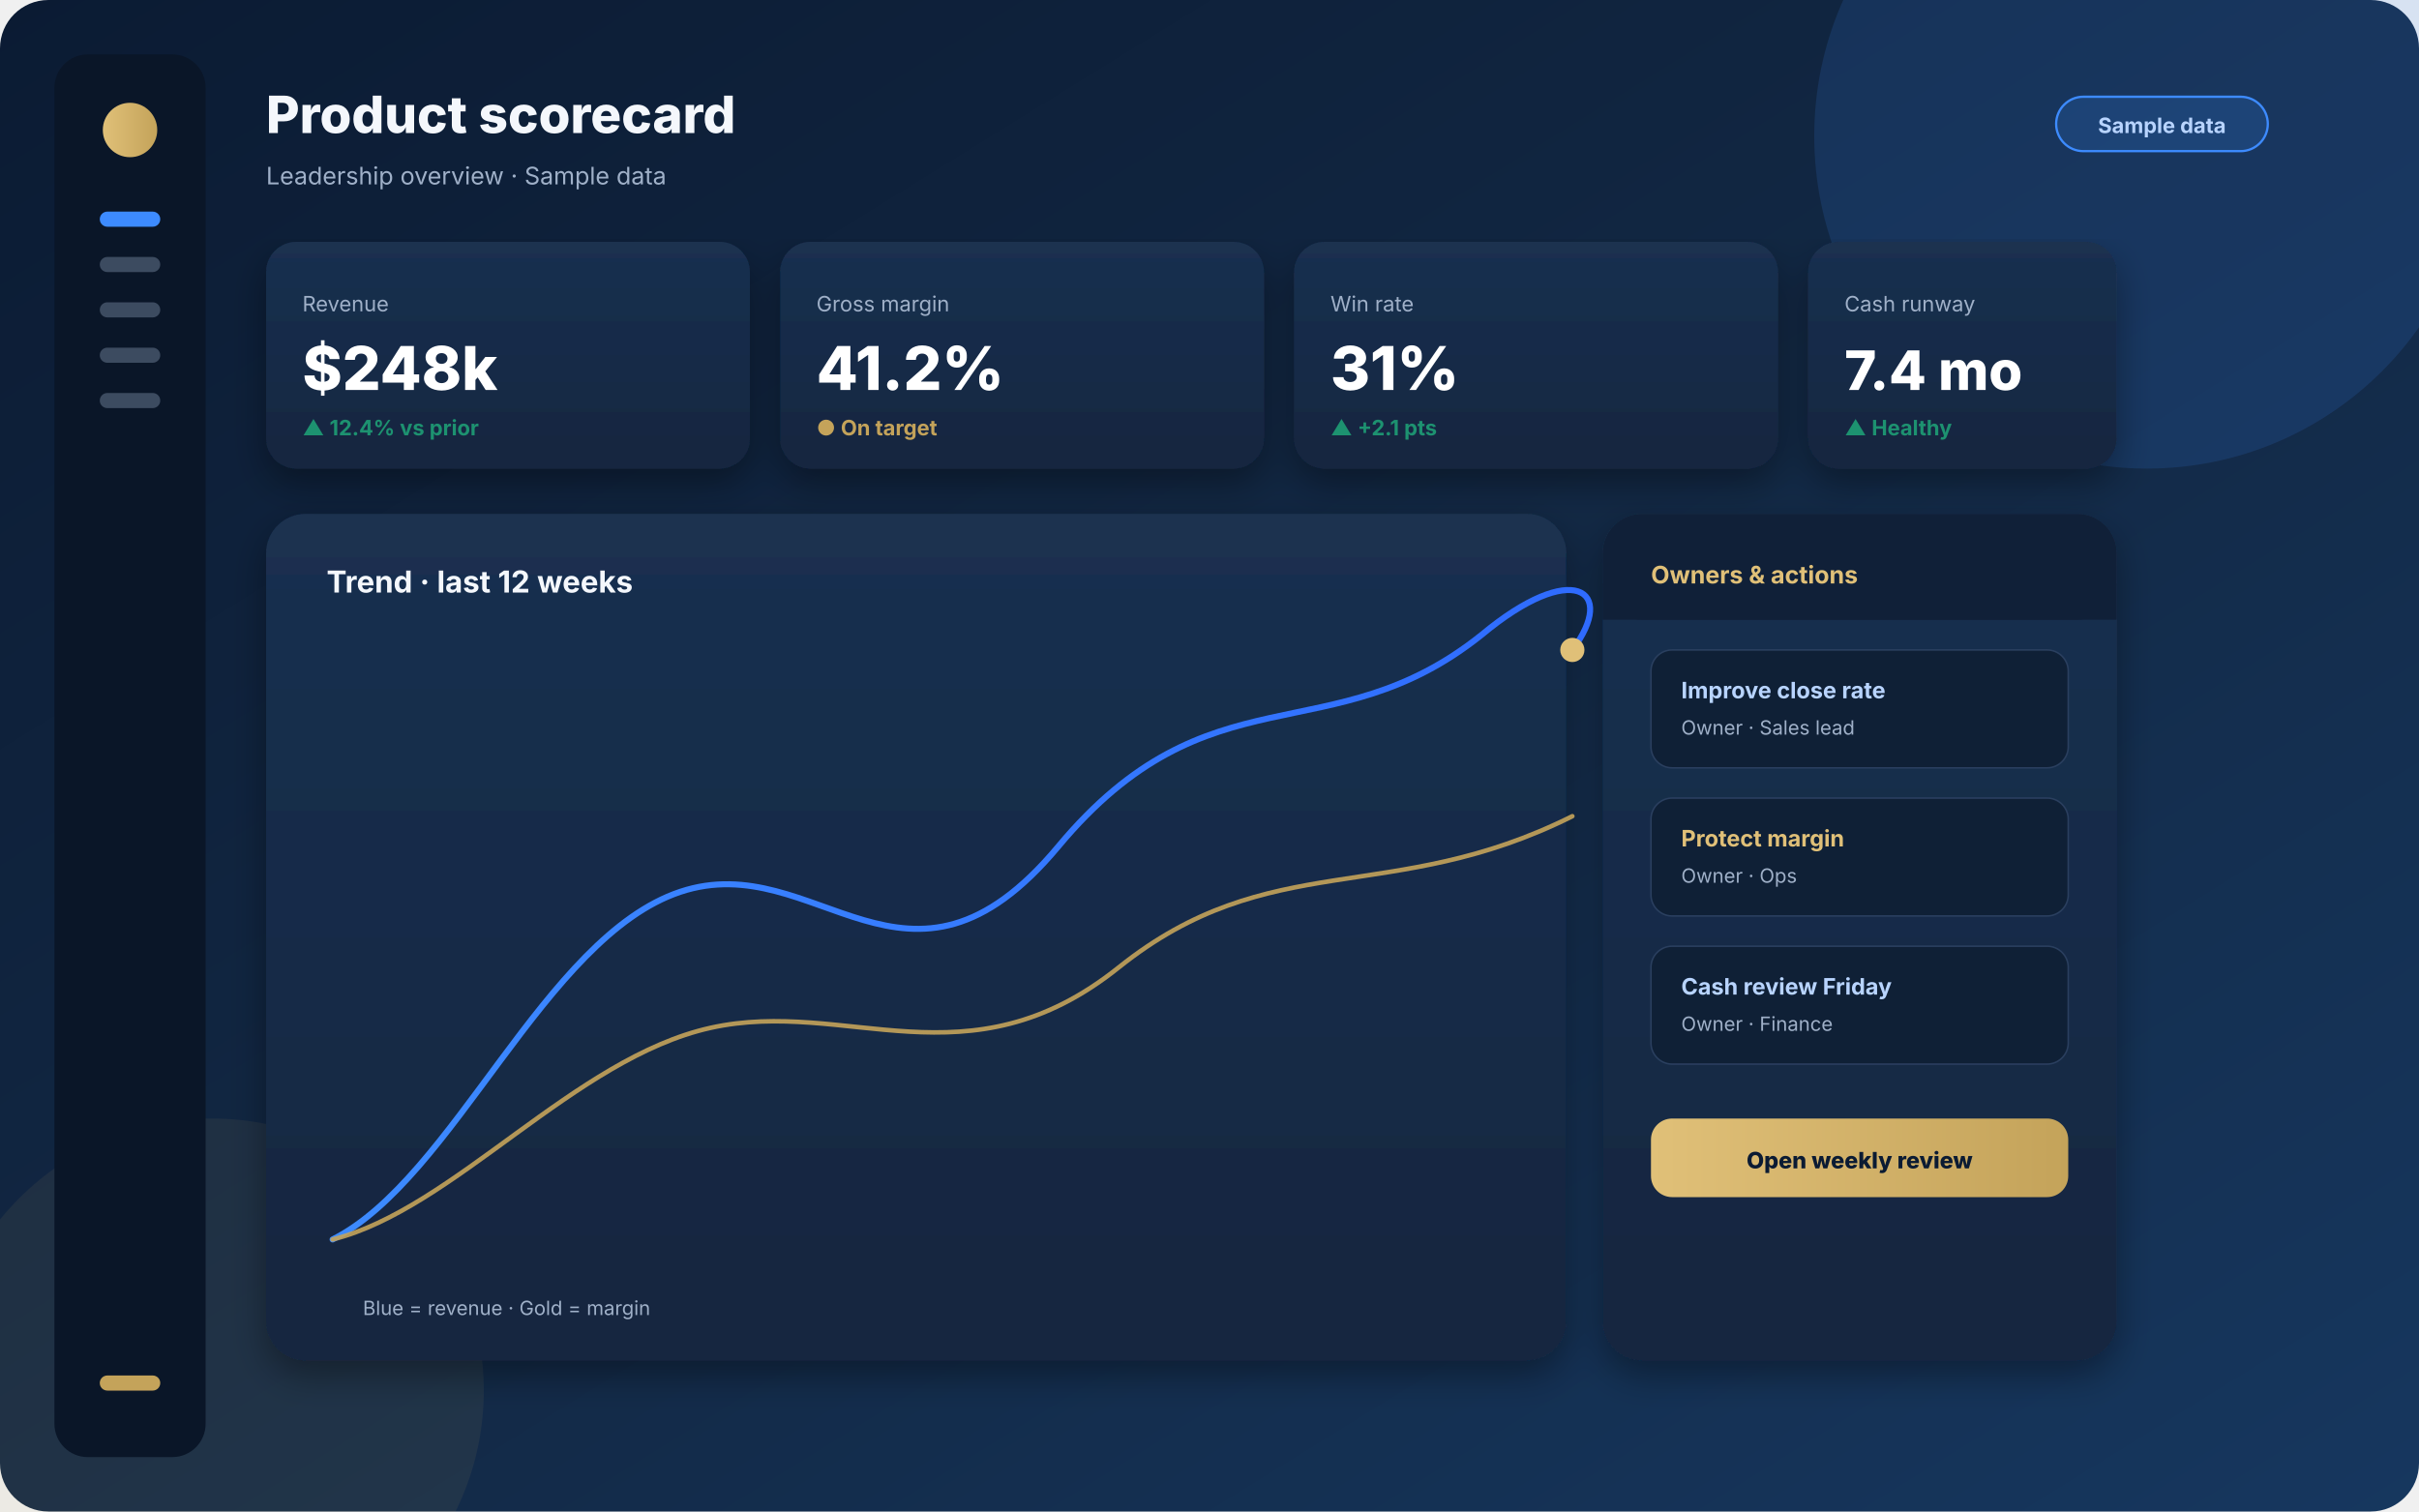
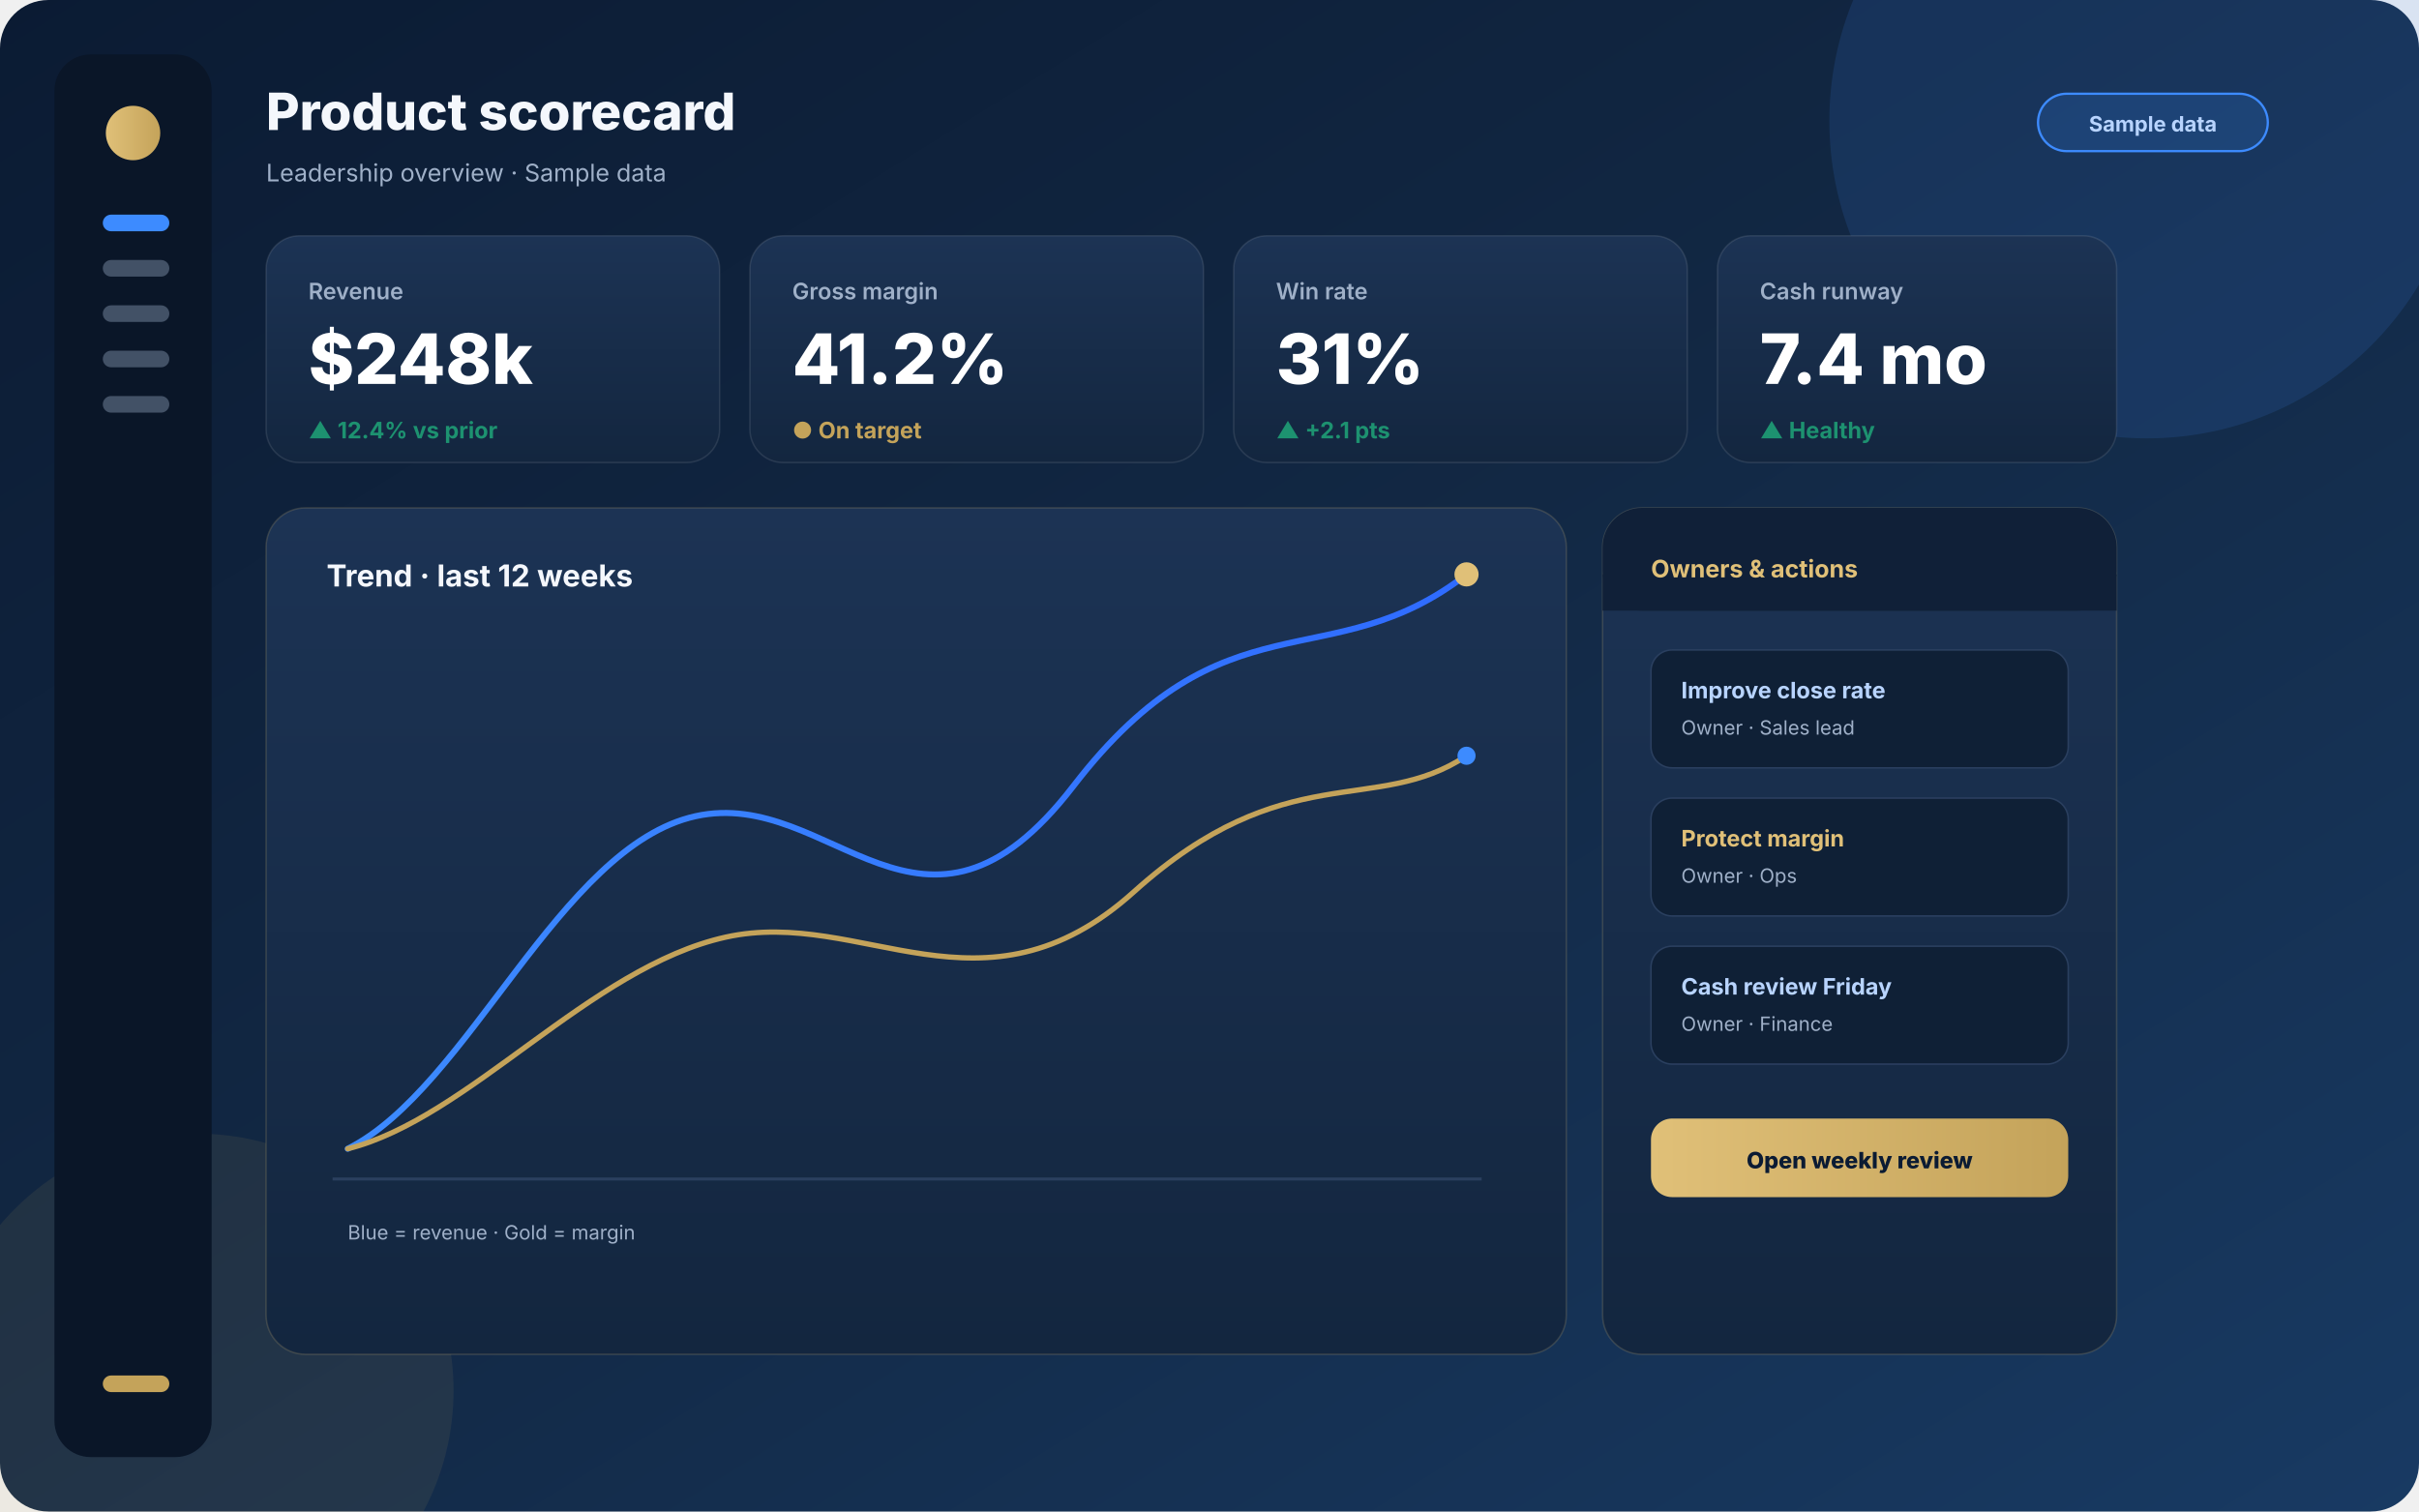
- <svg xmlns="http://www.w3.org/2000/svg" width="1600" height="1000" viewBox="0 0 1600 1000" role="img" aria-label="Product dashboard sample">
+ <svg xmlns="http://www.w3.org/2000/svg" width="1600" height="1000" viewBox="0 0 1600 1000" role="img" aria-label="Product scorecard">
  <defs>
    <linearGradient id="bg" x1="0" y1="0" x2="1" y2="1">
      <stop offset="0%" stop-color="#0B1B33" />
-       <stop offset="50%" stop-color="#122844" />
-       <stop offset="100%" stop-color="#16375F" />
+       <stop offset="48%" stop-color="#122844" />
+       <stop offset="100%" stop-color="#183A63" />
    </linearGradient>
    <linearGradient id="card" x1="0" y1="0" x2="0" y2="1">
-       <stop offset="0%" stop-color="#1A3050" />
+       <stop offset="0%" stop-color="#1C3354" />
      <stop offset="100%" stop-color="#13263F" />
    </linearGradient>
    <linearGradient id="blue" x1="0" y1="0" x2="1" y2="0">
+       <stop offset="0%" stop-color="#3D8BFF" />
+       <stop offset="100%" stop-color="#2F6BFF" />
+     </linearGradient>
+     <linearGradient id="blueV" x1="0" y1="0" x2="0" y2="1">
      <stop offset="0%" stop-color="#3D8BFF" />
      <stop offset="100%" stop-color="#2F6BFF" />
    </linearGradient>
    <linearGradient id="gold" x1="0" y1="0" x2="1" y2="0">
      <stop offset="0%" stop-color="#E0C078" />
      <stop offset="100%" stop-color="#C4A35A" />
    </linearGradient>
-     <filter id="cardShadow" x="-8%" y="-8%" width="116%" height="130%">
-       <feDropShadow dx="0" dy="10" stdDeviation="12" flood-color="#000" flood-opacity="0.35" />
-     </filter>
  </defs>
  <rect width="1600" height="1000" rx="32" fill="url(#bg)" />
-   <circle cx="1420" cy="90" r="220" fill="#3D8BFF" opacity="0.14" />
-   <circle cx="140" cy="920" r="180" fill="#C4A35A" opacity="0.08" />
-   <rect x="36" y="36" width="100" height="928" rx="22" fill="#0A1628" />
-   <circle cx="86" cy="86" r="18" fill="url(#gold)" />
-   <rect x="66" y="140" width="40" height="10" rx="5" fill="#3D8BFF" />
-   <rect x="66" y="170" width="40" height="10" rx="5" fill="#7A8BA3" opacity="0.45" />
-   <rect x="66" y="200" width="40" height="10" rx="5" fill="#7A8BA3" opacity="0.45" />
-   <rect x="66" y="230" width="40" height="10" rx="5" fill="#7A8BA3" opacity="0.45" />
-   <rect x="66" y="260" width="40" height="10" rx="5" fill="#7A8BA3" opacity="0.45" />
-   <rect x="66" y="910" width="40" height="10" rx="5" fill="#C4A35A" />
-   <text x="176" y="88" fill="#F4F7FC" font-family="Inter, Arial, sans-serif" font-size="34" font-weight="800">Product scorecard</text>
-   <text x="176" y="122" fill="#9FB0C8" font-family="Inter, Arial, sans-serif" font-size="16">Leadership overview · Sample data</text>
-   <rect x="1360" y="64" width="140" height="36" rx="18" fill="rgba(61,139,255,0.16)" stroke="#3D8BFF" stroke-width="1.5" />
-   <text x="1430" y="88" text-anchor="middle" fill="#B8D4FF" font-family="Inter, Arial, sans-serif" font-size="14" font-weight="700">Sample data</text>
-   <g filter="url(#cardShadow)">
-     <rect x="176" y="160" width="320" height="150" rx="20" fill="url(#card)" />
-     <rect x="516" y="160" width="320" height="150" rx="20" fill="url(#card)" />
-     <rect x="856" y="160" width="320" height="150" rx="20" fill="url(#card)" />
-     <rect x="1196" y="160" width="204" height="150" rx="20" fill="url(#card)" />
-   </g>
-   <text x="200" y="206" fill="#9FB0C8" font-family="Inter, Arial, sans-serif" font-size="14">Revenue</text>
-   <text x="200" y="258" fill="#FFFFFF" font-family="Inter, Arial, sans-serif" font-size="40" font-weight="800">$248k</text>
-   <text x="200" y="288" fill="#1D9270" font-family="Inter, Arial, sans-serif" font-size="14" font-weight="700">▲ 12.4% vs prior</text>
-   <text x="540" y="206" fill="#9FB0C8" font-family="Inter, Arial, sans-serif" font-size="14">Gross margin</text>
-   <text x="540" y="258" fill="#FFFFFF" font-family="Inter, Arial, sans-serif" font-size="40" font-weight="800">41.2%</text>
-   <text x="540" y="288" fill="#C4A35A" font-family="Inter, Arial, sans-serif" font-size="14" font-weight="700">● On target</text>
-   <text x="880" y="206" fill="#9FB0C8" font-family="Inter, Arial, sans-serif" font-size="14">Win rate</text>
-   <text x="880" y="258" fill="#FFFFFF" font-family="Inter, Arial, sans-serif" font-size="40" font-weight="800">31%</text>
-   <text x="880" y="288" fill="#1D9270" font-family="Inter, Arial, sans-serif" font-size="14" font-weight="700">▲ +2.1 pts</text>
-   <text x="1220" y="206" fill="#9FB0C8" font-family="Inter, Arial, sans-serif" font-size="14">Cash runway</text>
-   <text x="1220" y="258" fill="#FFFFFF" font-family="Inter, Arial, sans-serif" font-size="36" font-weight="800">7.4 mo</text>
-   <text x="1220" y="288" fill="#1D9270" font-family="Inter, Arial, sans-serif" font-size="14" font-weight="700">▲ Healthy</text>
-   <g filter="url(#cardShadow)">
-     <rect x="176" y="340" width="860" height="560" rx="26" fill="url(#card)" />
-     <rect x="1060" y="340" width="340" height="560" rx="26" fill="url(#card)" />
-   </g>
-   <text x="216" y="392" fill="#F4F7FC" font-family="Inter, Arial, sans-serif" font-size="20" font-weight="700">Trend · last 12 weeks</text>
-   <path d="M220 820 C300 780, 360 620, 450 590 C540 560, 600 680, 700 560 C800 440, 880 500, 980 420 C1040 370, 1070 390, 1040 430" fill="none" stroke="url(#blue)" stroke-width="4" stroke-linecap="round" />
-   <path d="M220 820 C300 800, 380 700, 470 680 C560 660, 640 720, 740 640 C840 560, 920 600, 1040 540" fill="none" stroke="#C4A35A" stroke-width="3" stroke-linecap="round" opacity="0.9" />
-   <circle cx="1040" cy="430" r="8" fill="#E0C078" />
-   <text x="240" y="870" fill="#9FB0C8" font-family="Inter, Arial, sans-serif" font-size="13">Blue = revenue · Gold = margin</text>
-   <rect x="1060" y="340" width="340" height="70" rx="26" fill="#102038" />
-   <rect x="1060" y="386" width="340" height="24" fill="#102038" />
-   <text x="1092" y="386" fill="#E0C078" font-family="Inter, Arial, sans-serif" font-size="16" font-weight="700">Owners &amp; actions</text>
+   <circle cx="1420" cy="80" r="210" fill="#3D8BFF" opacity="0.13" />
+   <circle cx="130" cy="920" r="170" fill="#C4A35A" opacity="0.09" />
+   <rect x="36" y="36" width="104" height="928" rx="24" fill="#0A1628" />
+   <circle cx="88" cy="88" r="18" fill="url(#gold)" />
+   <rect x="68" y="142" width="44" height="11" rx="5.5" fill="#3D8BFF" />
+   <rect x="68" y="172" width="44" height="11" rx="5.5" fill="#7A8BA3" opacity="0.5" />
+   <rect x="68" y="202" width="44" height="11" rx="5.5" fill="#7A8BA3" opacity="0.5" />
+   <rect x="68" y="232" width="44" height="11" rx="5.5" fill="#7A8BA3" opacity="0.5" />
+   <rect x="68" y="262" width="44" height="11" rx="5.5" fill="#7A8BA3" opacity="0.5" />
+   <rect x="68" y="910" width="44" height="11" rx="5.5" fill="#C4A35A" />
+   <text x="176" y="86" fill="#F4F7FC" font-family="Inter, Arial, sans-serif" font-size="34" font-weight="800">Product scorecard</text>
+   <text x="176" y="120" fill="#9FB0C8" font-family="Inter, Arial, sans-serif" font-size="16">Leadership overview · Sample data</text>
+   <rect x="1348" y="62" width="152" height="38" rx="19" fill="rgba(61,139,255,0.16)" stroke="#3D8BFF" stroke-width="1.5" />
+   <text x="1424" y="87" text-anchor="middle" fill="#B8D4FF" font-family="Inter, Arial, sans-serif" font-size="14" font-weight="700">Sample data</text>
+   <rect x="176" y="156" width="300" height="150" rx="22" fill="url(#card)" stroke="rgba(255,255,255,0.1)" />
+   <text x="204" y="198" fill="#9FB0C8" font-family="Inter, Arial, sans-serif" font-size="15" font-weight="600">Revenue</text>
+   <text x="204" y="254" fill="#FFFFFF" font-family="Inter, Arial, sans-serif" font-size="46" font-weight="800">$248k</text>
+   <text x="204" y="290" fill="#1D9270" font-family="Inter, Arial, sans-serif" font-size="15" font-weight="700">▲ 12.4% vs prior</text>
+   <rect x="496" y="156" width="300" height="150" rx="22" fill="url(#card)" stroke="rgba(255,255,255,0.1)" />
+   <text x="524" y="198" fill="#9FB0C8" font-family="Inter, Arial, sans-serif" font-size="15" font-weight="600">Gross margin</text>
+   <text x="524" y="254" fill="#FFFFFF" font-family="Inter, Arial, sans-serif" font-size="46" font-weight="800">41.2%</text>
+   <text x="524" y="290" fill="#C4A35A" font-family="Inter, Arial, sans-serif" font-size="15" font-weight="700">● On target</text>
+   <rect x="816" y="156" width="300" height="150" rx="22" fill="url(#card)" stroke="rgba(255,255,255,0.1)" />
+   <text x="844" y="198" fill="#9FB0C8" font-family="Inter, Arial, sans-serif" font-size="15" font-weight="600">Win rate</text>
+   <text x="844" y="254" fill="#FFFFFF" font-family="Inter, Arial, sans-serif" font-size="46" font-weight="800">31%</text>
+   <text x="844" y="290" fill="#1D9270" font-family="Inter, Arial, sans-serif" font-size="15" font-weight="700">▲ +2.1 pts</text>
+   <rect x="1136" y="156" width="264" height="150" rx="22" fill="url(#card)" stroke="rgba(255,255,255,0.1)" />
+   <text x="1164" y="198" fill="#9FB0C8" font-family="Inter, Arial, sans-serif" font-size="15" font-weight="600">Cash runway</text>
+   <text x="1164" y="254" fill="#FFFFFF" font-family="Inter, Arial, sans-serif" font-size="46" font-weight="800">7.4 mo</text>
+   <text x="1164" y="290" fill="#1D9270" font-family="Inter, Arial, sans-serif" font-size="15" font-weight="700">▲ Healthy</text>
+   <rect x="176" y="336" width="860" height="560" rx="26" fill="url(#card)" stroke="rgba(224,192,120,0.18)" />
+   <rect x="1060" y="336" width="340" height="560" rx="26" fill="url(#card)" stroke="rgba(224,192,120,0.18)" />
+   <text x="216" y="388" fill="#F4F7FC" font-family="Inter, Arial, sans-serif" font-size="20" font-weight="700">Trend · last 12 weeks</text>
+   <line x1="220" y1="780" x2="980" y2="780" stroke="#2A3F5F" stroke-width="2" />
+   <path d="M230 760 C310 720, 370 560, 460 540 C550 520, 610 650, 710 520 C810 390, 880 450, 970 380" fill="none" stroke="url(#blue)" stroke-width="4" stroke-linecap="round" />
+   <path d="M230 760 C310 740, 390 640, 480 620 C570 600, 650 680, 750 590 C850 500, 910 540, 970 500" fill="none" stroke="#C4A35A" stroke-width="3.5" stroke-linecap="round" />
+   <circle cx="970" cy="380" r="8" fill="#E0C078" />
+   <circle cx="970" cy="500" r="6" fill="#3D8BFF" />
+   <text x="230" y="820" fill="#9FB0C8" font-family="Inter, Arial, sans-serif" font-size="13">Blue = revenue · Gold = margin</text>
+   <rect x="1060" y="336" width="340" height="68" rx="26" fill="#102038" />
+   <rect x="1060" y="380" width="340" height="24" fill="#102038" />
+   <text x="1092" y="382" fill="#E0C078" font-family="Inter, Arial, sans-serif" font-size="16" font-weight="700">Owners &amp; actions</text>
  <rect x="1092" y="430" width="276" height="78" rx="14" fill="#0F2036" stroke="#2A3F5F" />
  <text x="1112" y="462" fill="#B8D4FF" font-family="Inter, Arial, sans-serif" font-size="15" font-weight="700">Improve close rate</text>
  <text x="1112" y="486" fill="#9FB0C8" font-family="Inter, Arial, sans-serif" font-size="13">Owner · Sales lead</text>
  <rect x="1092" y="528" width="276" height="78" rx="14" fill="#0F2036" stroke="#2A3F5F" />
  <text x="1112" y="560" fill="#E0C078" font-family="Inter, Arial, sans-serif" font-size="15" font-weight="700">Protect margin</text>
  <text x="1112" y="584" fill="#9FB0C8" font-family="Inter, Arial, sans-serif" font-size="13">Owner · Ops</text>
  <rect x="1092" y="626" width="276" height="78" rx="14" fill="#0F2036" stroke="#2A3F5F" />
  <text x="1112" y="658" fill="#B8D4FF" font-family="Inter, Arial, sans-serif" font-size="15" font-weight="700">Cash review Friday</text>
  <text x="1112" y="682" fill="#9FB0C8" font-family="Inter, Arial, sans-serif" font-size="13">Owner · Finance</text>
  <rect x="1092" y="740" width="276" height="52" rx="14" fill="url(#gold)" />
  <text x="1230" y="773" text-anchor="middle" fill="#0B1B33" font-family="Inter, Arial, sans-serif" font-size="15" font-weight="800">Open weekly review</text>
</svg>
